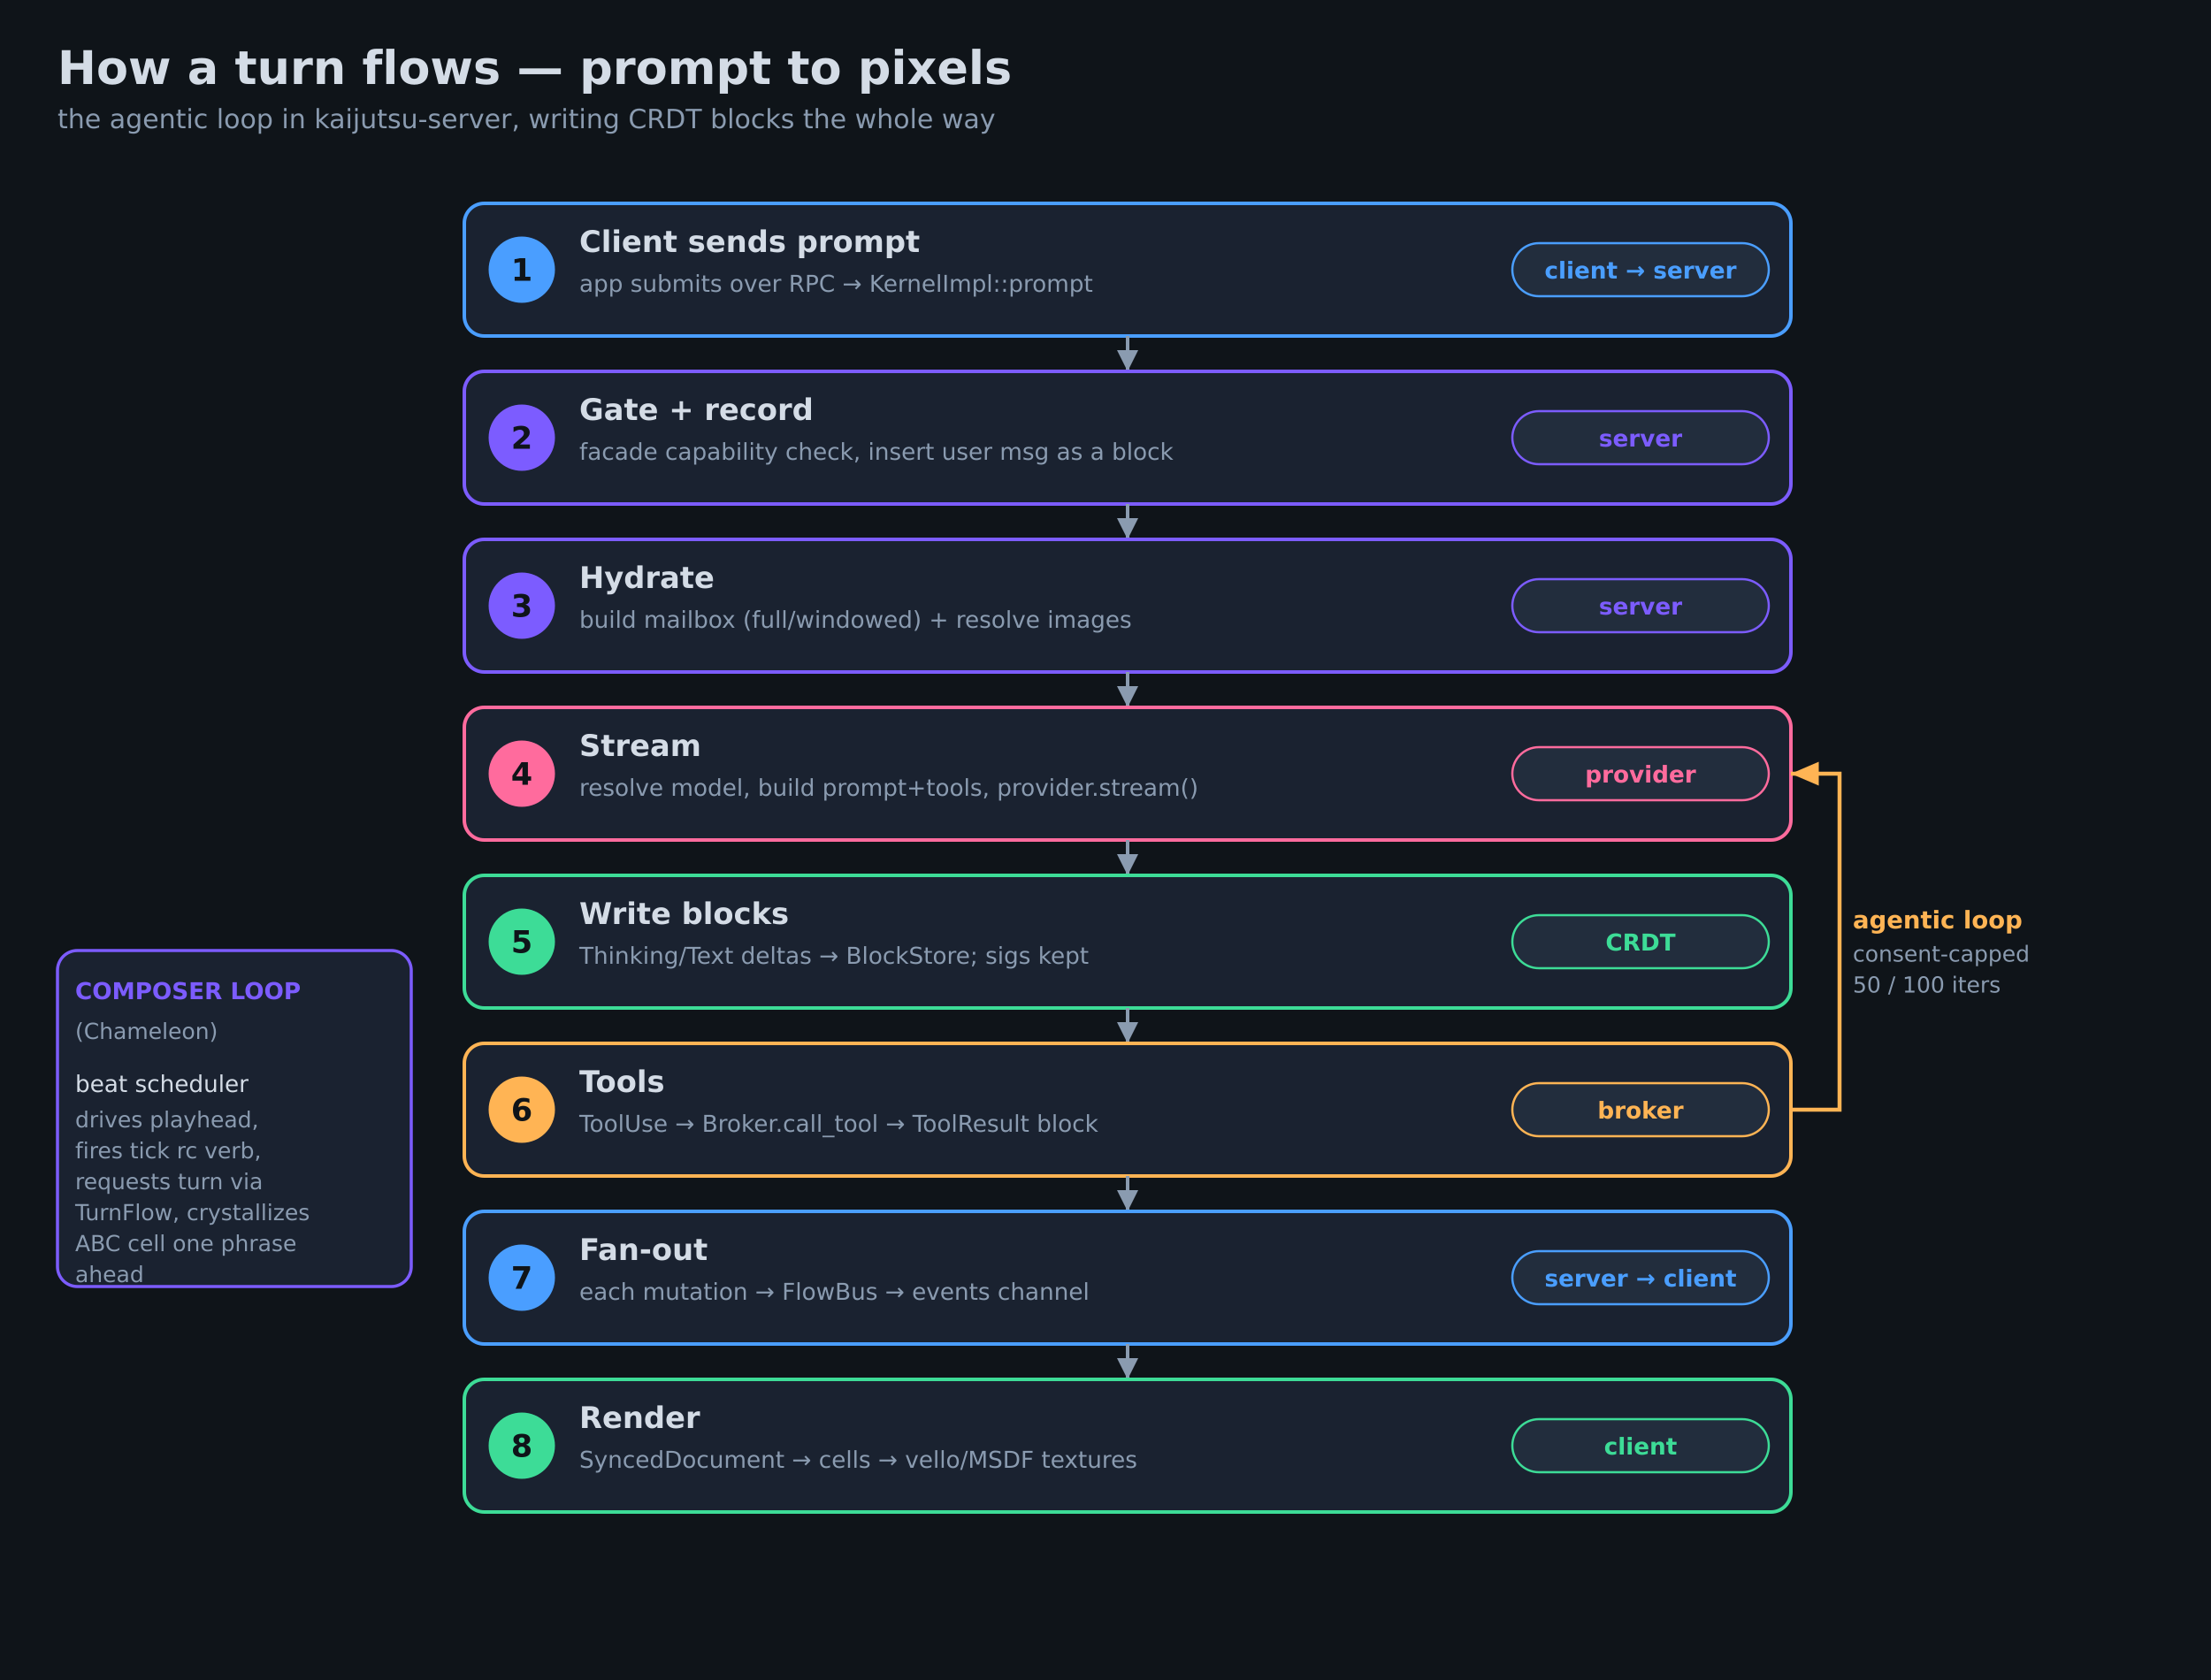
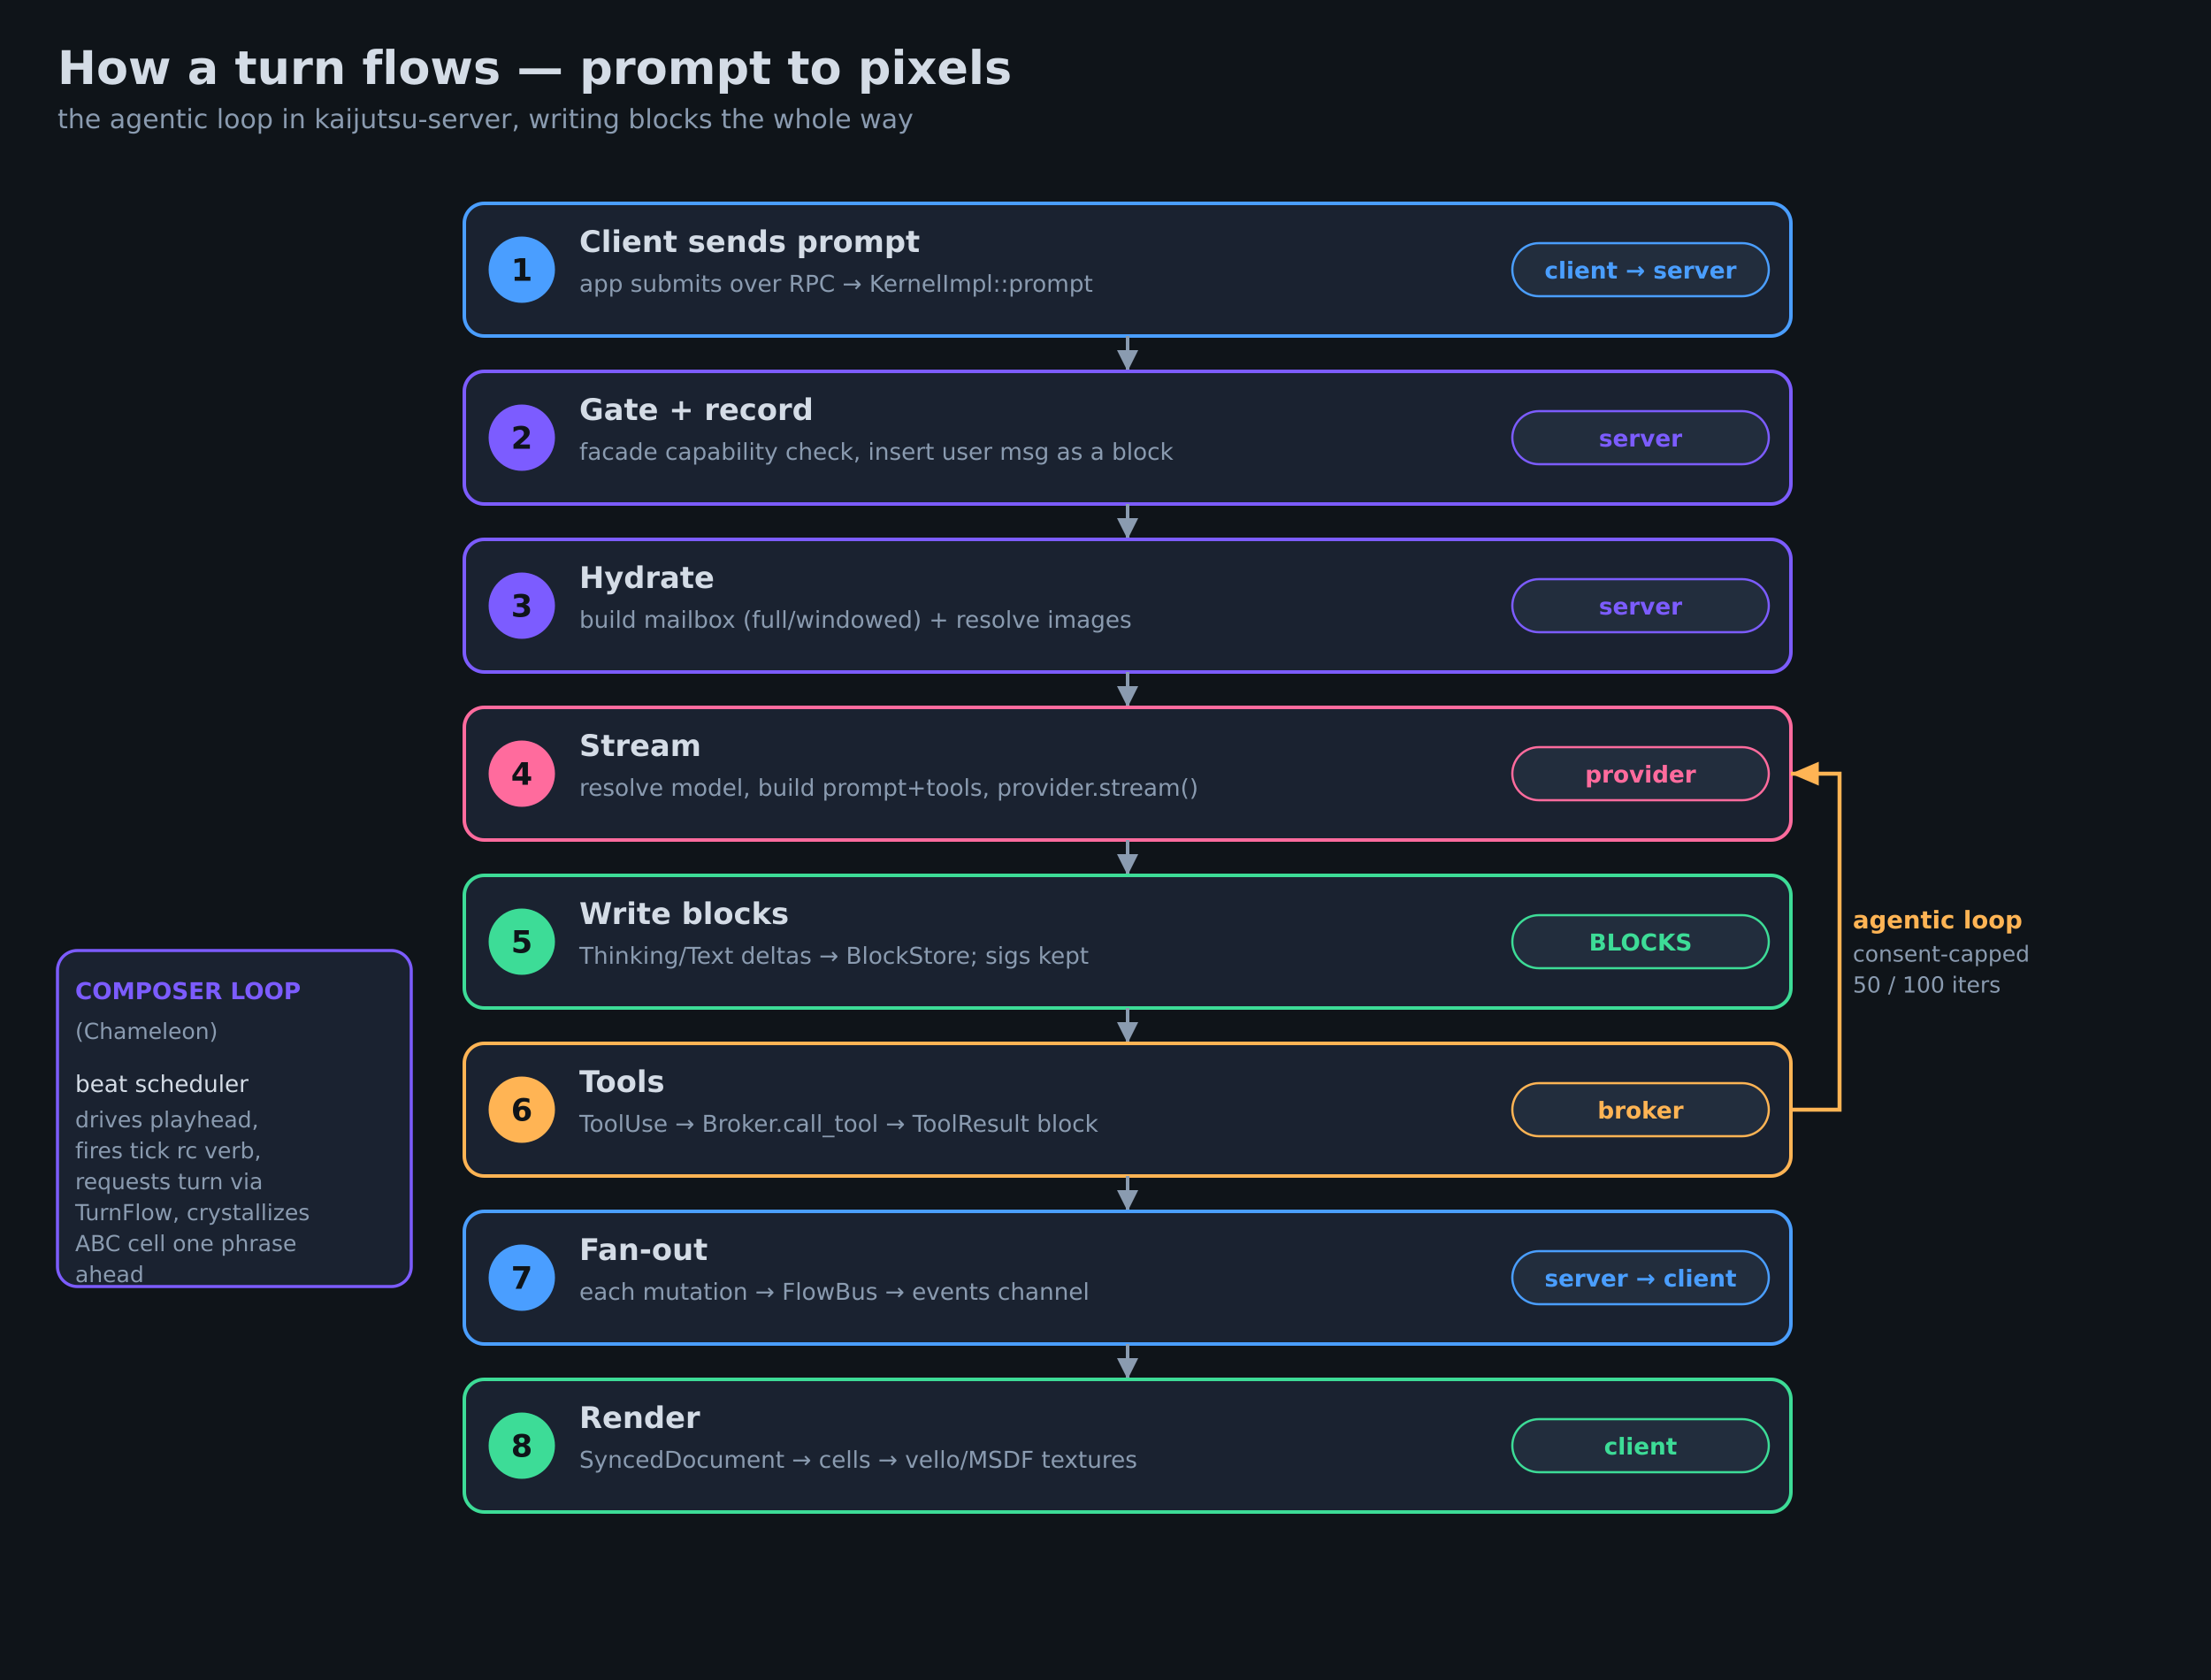
<svg xmlns="http://www.w3.org/2000/svg" width="1000" height="760" viewBox="0 0 1000 760">
  <rect width="1000" height="760" fill="#0f1419" />
  <defs>
    <marker id="ah" markerWidth="8" markerHeight="8" refX="6" refY="3" orient="auto">
      <path d="M0,0 L6,3 L0,6 Z" fill="#8a9bb0" />
    </marker>
    <marker id="ahl" markerWidth="9" markerHeight="9" refX="7" refY="3" orient="auto">
      <path d="M0,0 L7,3 L0,6 Z" fill="#ffb454" />
    </marker>
  </defs>
  <text x="26" y="38" text-anchor="start" fill="#d4dce6" font-family="DejaVu Sans, Liberation Sans, sans-serif" font-size="21" font-weight="600">How a turn flows — prompt to pixels</text>
-   <text x="26" y="58" text-anchor="start" fill="#8a9bb0" font-family="DejaVu Sans, Liberation Sans, sans-serif" font-size="12" font-weight="400">the agentic loop in kaijutsu-server, writing CRDT blocks the whole way</text>
+   <text x="26" y="58" text-anchor="start" fill="#8a9bb0" font-family="DejaVu Sans, Liberation Sans, sans-serif" font-size="12" font-weight="400">the agentic loop in kaijutsu-server, writing blocks the whole way</text>
  <rect x="210" y="92" width="600" height="60" rx="9" fill="#1a2230" stroke="#4a9eff" stroke-width="1.6" />
  <circle cx="236" cy="122.0" r="15" fill="#4a9eff" />
  <text x="236" y="127.0" text-anchor="middle" fill="#0f1419" font-family="DejaVu Sans, Liberation Sans, sans-serif" font-size="14" font-weight="700">1</text>
  <text x="262" y="114" fill="#d4dce6" font-family="DejaVu Sans, Liberation Sans, sans-serif" font-size="13.5" font-weight="600">Client sends prompt</text>
  <text x="262" y="132" fill="#8a9bb0" font-family="DejaVu Sans, Liberation Sans, sans-serif" font-size="10.5">app submits over RPC → KernelImpl::prompt</text>
  <rect x="684" y="110.0" width="116" height="24" rx="12" fill="#222d3d" stroke="#4a9eff" stroke-width="1" />
  <text x="742" y="126.0" text-anchor="middle" fill="#4a9eff" font-family="DejaVu Sans, Liberation Sans, sans-serif" font-size="10.5" font-weight="600">client → server</text>
  <line x1="510.0" y1="152" x2="510.0" y2="168" stroke="#8a9bb0" stroke-width="1.6" marker-end="url(#ah)" />
  <rect x="210" y="168" width="600" height="60" rx="9" fill="#1a2230" stroke="#7c5cff" stroke-width="1.6" />
  <circle cx="236" cy="198.0" r="15" fill="#7c5cff" />
  <text x="236" y="203.0" text-anchor="middle" fill="#0f1419" font-family="DejaVu Sans, Liberation Sans, sans-serif" font-size="14" font-weight="700">2</text>
  <text x="262" y="190" fill="#d4dce6" font-family="DejaVu Sans, Liberation Sans, sans-serif" font-size="13.5" font-weight="600">Gate + record</text>
  <text x="262" y="208" fill="#8a9bb0" font-family="DejaVu Sans, Liberation Sans, sans-serif" font-size="10.5">facade capability check, insert user msg as a block</text>
  <rect x="684" y="186.0" width="116" height="24" rx="12" fill="#222d3d" stroke="#7c5cff" stroke-width="1" />
  <text x="742" y="202.0" text-anchor="middle" fill="#7c5cff" font-family="DejaVu Sans, Liberation Sans, sans-serif" font-size="10.5" font-weight="600">server</text>
  <line x1="510.0" y1="228" x2="510.0" y2="244" stroke="#8a9bb0" stroke-width="1.6" marker-end="url(#ah)" />
  <rect x="210" y="244" width="600" height="60" rx="9" fill="#1a2230" stroke="#7c5cff" stroke-width="1.6" />
  <circle cx="236" cy="274.0" r="15" fill="#7c5cff" />
  <text x="236" y="279.0" text-anchor="middle" fill="#0f1419" font-family="DejaVu Sans, Liberation Sans, sans-serif" font-size="14" font-weight="700">3</text>
  <text x="262" y="266" fill="#d4dce6" font-family="DejaVu Sans, Liberation Sans, sans-serif" font-size="13.5" font-weight="600">Hydrate</text>
  <text x="262" y="284" fill="#8a9bb0" font-family="DejaVu Sans, Liberation Sans, sans-serif" font-size="10.5">build mailbox (full/windowed) + resolve images</text>
  <rect x="684" y="262.0" width="116" height="24" rx="12" fill="#222d3d" stroke="#7c5cff" stroke-width="1" />
  <text x="742" y="278.0" text-anchor="middle" fill="#7c5cff" font-family="DejaVu Sans, Liberation Sans, sans-serif" font-size="10.5" font-weight="600">server</text>
  <line x1="510.0" y1="304" x2="510.0" y2="320" stroke="#8a9bb0" stroke-width="1.6" marker-end="url(#ah)" />
  <rect x="210" y="320" width="600" height="60" rx="9" fill="#1a2230" stroke="#ff6b9d" stroke-width="1.6" />
  <circle cx="236" cy="350.0" r="15" fill="#ff6b9d" />
  <text x="236" y="355.0" text-anchor="middle" fill="#0f1419" font-family="DejaVu Sans, Liberation Sans, sans-serif" font-size="14" font-weight="700">4</text>
  <text x="262" y="342" fill="#d4dce6" font-family="DejaVu Sans, Liberation Sans, sans-serif" font-size="13.5" font-weight="600">Stream</text>
  <text x="262" y="360" fill="#8a9bb0" font-family="DejaVu Sans, Liberation Sans, sans-serif" font-size="10.5">resolve model, build prompt+tools, provider.stream()</text>
  <rect x="684" y="338.0" width="116" height="24" rx="12" fill="#222d3d" stroke="#ff6b9d" stroke-width="1" />
  <text x="742" y="354.0" text-anchor="middle" fill="#ff6b9d" font-family="DejaVu Sans, Liberation Sans, sans-serif" font-size="10.5" font-weight="600">provider</text>
  <line x1="510.0" y1="380" x2="510.0" y2="396" stroke="#8a9bb0" stroke-width="1.6" marker-end="url(#ah)" />
  <rect x="210" y="396" width="600" height="60" rx="9" fill="#1a2230" stroke="#3ddc97" stroke-width="1.6" />
  <circle cx="236" cy="426.0" r="15" fill="#3ddc97" />
  <text x="236" y="431.0" text-anchor="middle" fill="#0f1419" font-family="DejaVu Sans, Liberation Sans, sans-serif" font-size="14" font-weight="700">5</text>
  <text x="262" y="418" fill="#d4dce6" font-family="DejaVu Sans, Liberation Sans, sans-serif" font-size="13.5" font-weight="600">Write blocks</text>
  <text x="262" y="436" fill="#8a9bb0" font-family="DejaVu Sans, Liberation Sans, sans-serif" font-size="10.5">Thinking/Text deltas → BlockStore; sigs kept</text>
  <rect x="684" y="414.0" width="116" height="24" rx="12" fill="#222d3d" stroke="#3ddc97" stroke-width="1" />
-   <text x="742" y="430.0" text-anchor="middle" fill="#3ddc97" font-family="DejaVu Sans, Liberation Sans, sans-serif" font-size="10.5" font-weight="600">CRDT</text>
+   <text x="742" y="430.0" text-anchor="middle" fill="#3ddc97" font-family="DejaVu Sans, Liberation Sans, sans-serif" font-size="10.5" font-weight="600">BLOCKS</text>
  <line x1="510.0" y1="456" x2="510.0" y2="472" stroke="#8a9bb0" stroke-width="1.6" marker-end="url(#ah)" />
  <rect x="210" y="472" width="600" height="60" rx="9" fill="#1a2230" stroke="#ffb454" stroke-width="1.6" />
  <circle cx="236" cy="502.0" r="15" fill="#ffb454" />
  <text x="236" y="507.0" text-anchor="middle" fill="#0f1419" font-family="DejaVu Sans, Liberation Sans, sans-serif" font-size="14" font-weight="700">6</text>
  <text x="262" y="494" fill="#d4dce6" font-family="DejaVu Sans, Liberation Sans, sans-serif" font-size="13.5" font-weight="600">Tools</text>
  <text x="262" y="512" fill="#8a9bb0" font-family="DejaVu Sans, Liberation Sans, sans-serif" font-size="10.5">ToolUse → Broker.call_tool → ToolResult block</text>
  <rect x="684" y="490.0" width="116" height="24" rx="12" fill="#222d3d" stroke="#ffb454" stroke-width="1" />
  <text x="742" y="506.0" text-anchor="middle" fill="#ffb454" font-family="DejaVu Sans, Liberation Sans, sans-serif" font-size="10.5" font-weight="600">broker</text>
  <line x1="510.0" y1="532" x2="510.0" y2="548" stroke="#8a9bb0" stroke-width="1.6" marker-end="url(#ah)" />
  <rect x="210" y="548" width="600" height="60" rx="9" fill="#1a2230" stroke="#4a9eff" stroke-width="1.6" />
  <circle cx="236" cy="578.0" r="15" fill="#4a9eff" />
  <text x="236" y="583.0" text-anchor="middle" fill="#0f1419" font-family="DejaVu Sans, Liberation Sans, sans-serif" font-size="14" font-weight="700">7</text>
  <text x="262" y="570" fill="#d4dce6" font-family="DejaVu Sans, Liberation Sans, sans-serif" font-size="13.5" font-weight="600">Fan-out</text>
  <text x="262" y="588" fill="#8a9bb0" font-family="DejaVu Sans, Liberation Sans, sans-serif" font-size="10.5">each mutation → FlowBus → events channel</text>
  <rect x="684" y="566.0" width="116" height="24" rx="12" fill="#222d3d" stroke="#4a9eff" stroke-width="1" />
  <text x="742" y="582.0" text-anchor="middle" fill="#4a9eff" font-family="DejaVu Sans, Liberation Sans, sans-serif" font-size="10.5" font-weight="600">server → client</text>
  <line x1="510.0" y1="608" x2="510.0" y2="624" stroke="#8a9bb0" stroke-width="1.6" marker-end="url(#ah)" />
  <rect x="210" y="624" width="600" height="60" rx="9" fill="#1a2230" stroke="#3ddc97" stroke-width="1.6" />
  <circle cx="236" cy="654.0" r="15" fill="#3ddc97" />
  <text x="236" y="659.0" text-anchor="middle" fill="#0f1419" font-family="DejaVu Sans, Liberation Sans, sans-serif" font-size="14" font-weight="700">8</text>
  <text x="262" y="646" fill="#d4dce6" font-family="DejaVu Sans, Liberation Sans, sans-serif" font-size="13.5" font-weight="600">Render</text>
  <text x="262" y="664" fill="#8a9bb0" font-family="DejaVu Sans, Liberation Sans, sans-serif" font-size="10.5">SyncedDocument → cells → vello/MSDF textures</text>
  <rect x="684" y="642.0" width="116" height="24" rx="12" fill="#222d3d" stroke="#3ddc97" stroke-width="1" />
  <text x="742" y="658.0" text-anchor="middle" fill="#3ddc97" font-family="DejaVu Sans, Liberation Sans, sans-serif" font-size="10.5" font-weight="600">client</text>
  <path d="M 810 502.0 H 832 V 350.0 H 810" fill="none" stroke="#ffb454" stroke-width="1.8" marker-end="url(#ahl)" />
  <text x="838" y="420.0" text-anchor="start" fill="#ffb454" font-family="DejaVu Sans, Liberation Sans, sans-serif" font-size="11" font-weight="600">agentic loop</text>
  <text x="838" y="435.0" text-anchor="start" fill="#8a9bb0" font-family="DejaVu Sans, Liberation Sans, sans-serif" font-size="10" font-weight="400">consent-capped</text>
  <text x="838" y="449.0" text-anchor="start" fill="#8a9bb0" font-family="DejaVu Sans, Liberation Sans, sans-serif" font-size="10" font-weight="400">50 / 100 iters</text>
  <rect x="26" y="430" width="160" height="152" rx="9" fill="#1a2230" stroke="#7c5cff" stroke-width="1.4" />
  <text x="34" y="452" text-anchor="start" fill="#7c5cff" font-family="DejaVu Sans, Liberation Sans, sans-serif" font-size="10.5" font-weight="600">COMPOSER LOOP</text>
  <text x="34" y="470" text-anchor="start" fill="#8a9bb0" font-family="DejaVu Sans, Liberation Sans, sans-serif" font-size="10" font-weight="400">(Chameleon)</text>
  <text x="34" y="494" text-anchor="start" fill="#d4dce6" font-family="DejaVu Sans, Liberation Sans, sans-serif" font-size="10.5" font-weight="400">beat scheduler</text>
  <text x="34" y="510" text-anchor="start" fill="#8a9bb0" font-family="DejaVu Sans, Liberation Sans, sans-serif" font-size="10" font-weight="400">drives playhead,</text>
  <text x="34" y="524" text-anchor="start" fill="#8a9bb0" font-family="DejaVu Sans, Liberation Sans, sans-serif" font-size="10" font-weight="400">fires tick rc verb,</text>
  <text x="34" y="538" text-anchor="start" fill="#8a9bb0" font-family="DejaVu Sans, Liberation Sans, sans-serif" font-size="10" font-weight="400">requests turn via</text>
  <text x="34" y="552" text-anchor="start" fill="#8a9bb0" font-family="DejaVu Sans, Liberation Sans, sans-serif" font-size="10" font-weight="400">TurnFlow, crystallizes</text>
  <text x="34" y="566" text-anchor="start" fill="#8a9bb0" font-family="DejaVu Sans, Liberation Sans, sans-serif" font-size="10" font-weight="400">ABC cell one phrase</text>
  <text x="34" y="580" text-anchor="start" fill="#8a9bb0" font-family="DejaVu Sans, Liberation Sans, sans-serif" font-size="10" font-weight="400">ahead</text>
</svg>
